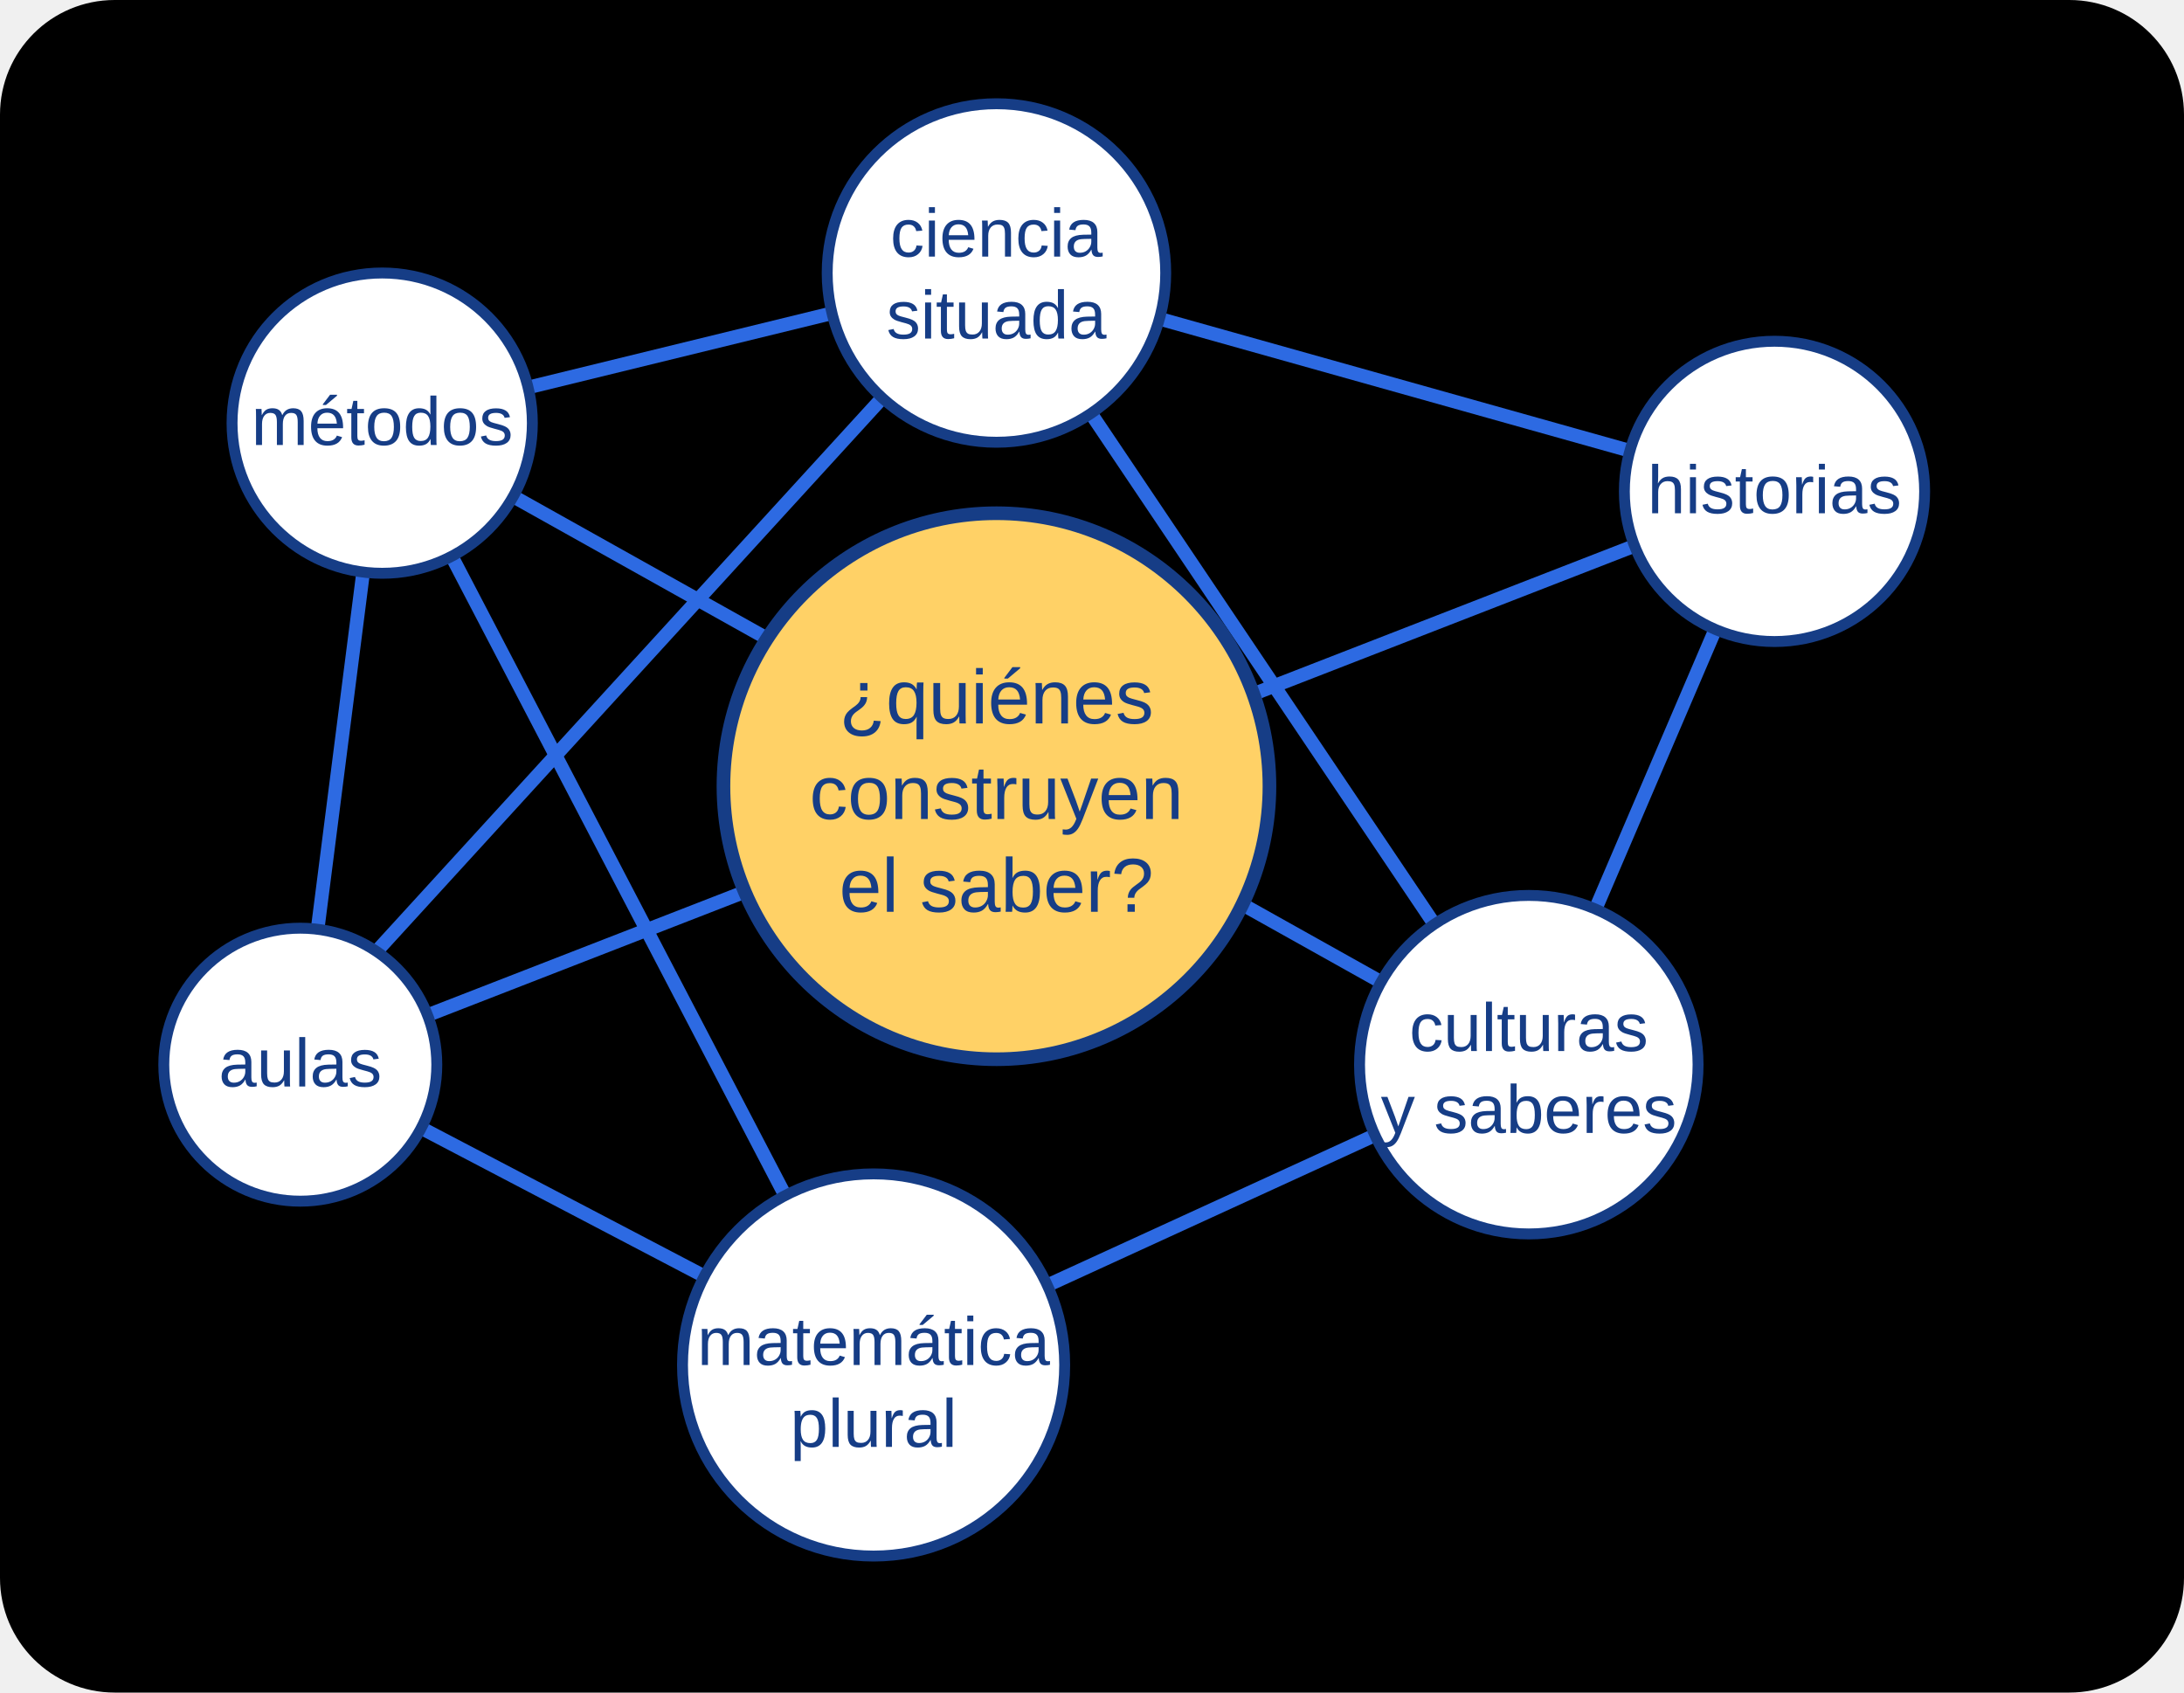
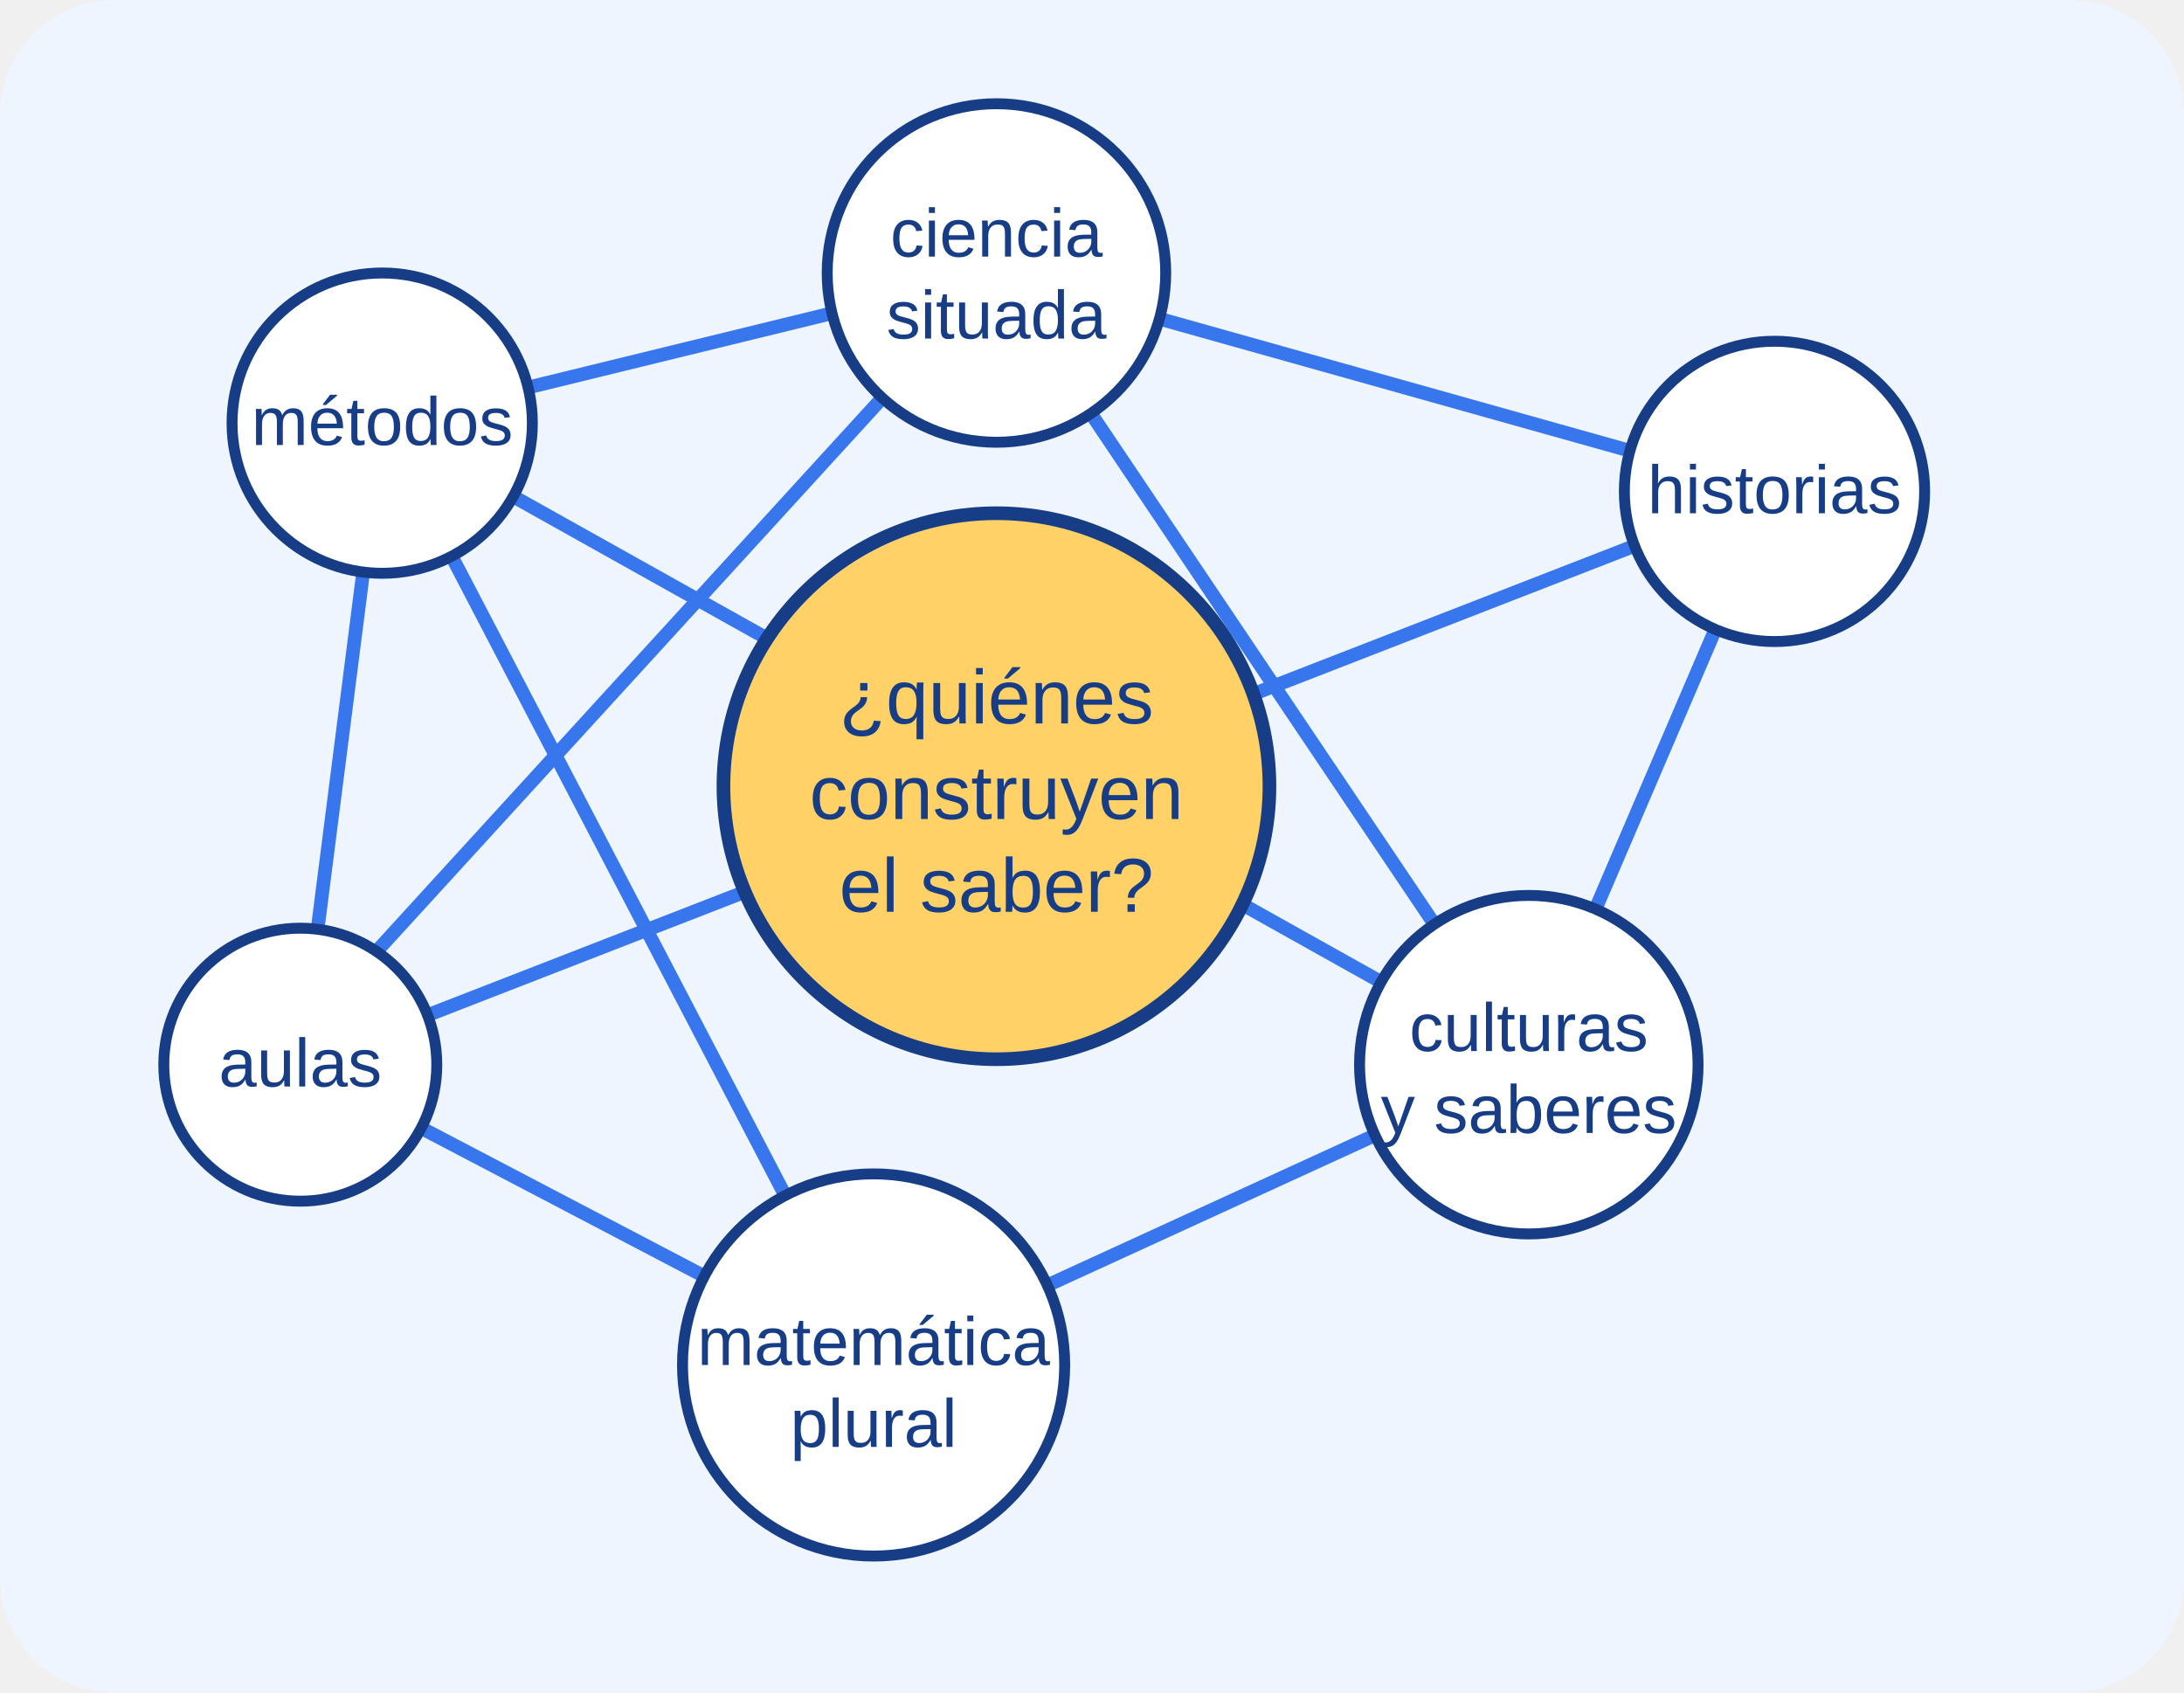
<svg xmlns="http://www.w3.org/2000/svg" viewBox="0 0 800 620" role="img" aria-labelledby="title desc">
-   <rect width="800" height="620" rx="42" />
-   <g stroke="#2f6fed" stroke-width="5" opacity=".95">
+   <rect width="800" height="620" rx="42" fill="#eef5ff" />
+   <g stroke="#2f6fed" stroke-width="5" opacity=".95" fill="#eef5ff">
    <path d="M140 155L365 100 650 180 560 390 320 500 110 390Z" />
    <path d="M140 155L320 500M365 100L560 390 M650 180L110 390M140 155L560 390" />
    <path d="M100 390 L365 100" />
  </g>
  <g fill="#fff" stroke="#163d86" stroke-width="4">
    <circle cx="140" cy="155" r="55" />
    <circle cx="365" cy="100" r="62" />
    <circle cx="650" cy="180" r="55" />
    <circle cx="560" cy="390" r="62" />
    <circle cx="320" cy="500" r="70" />
    <circle cx="110" cy="390" r="50" />
  </g>
  <g fill="#163d86" font-family="Arial,sans-serif" font-size="25" text-anchor="middle">
    <text x="140" y="163">métodos</text>
    <text x="365" y="94">ciencia</text>
    <text x="365" y="124">situada</text>
    <text x="650" y="188">historias</text>
    <text x="560" y="385">culturas</text>
    <text x="560" y="415">y saberes</text>
    <text x="320" y="500">matemática</text>
    <text x="320" y="530">plural</text>
    <text x="110" y="398">aulas</text>
  </g>
  <path d="M365 188c-55 0-100 45-100 100s45 100 100 100 100-45 100-100-45-100-100-100Z" fill="#ffd166" stroke="#163d86" stroke-width="5" />
  <text x="365" y="265" fill="#163d86" font-family="Arial,sans-serif" font-size="28" text-anchor="middle">¿quiénes</text>
  <text x="365" y="300" fill="#163d86" font-family="Arial,sans-serif" font-size="28" text-anchor="middle">construyen</text>
  <text x="365" y="334" fill="#163d86" font-family="Arial,sans-serif" font-size="28" text-anchor="middle">el saber?</text>
</svg>
